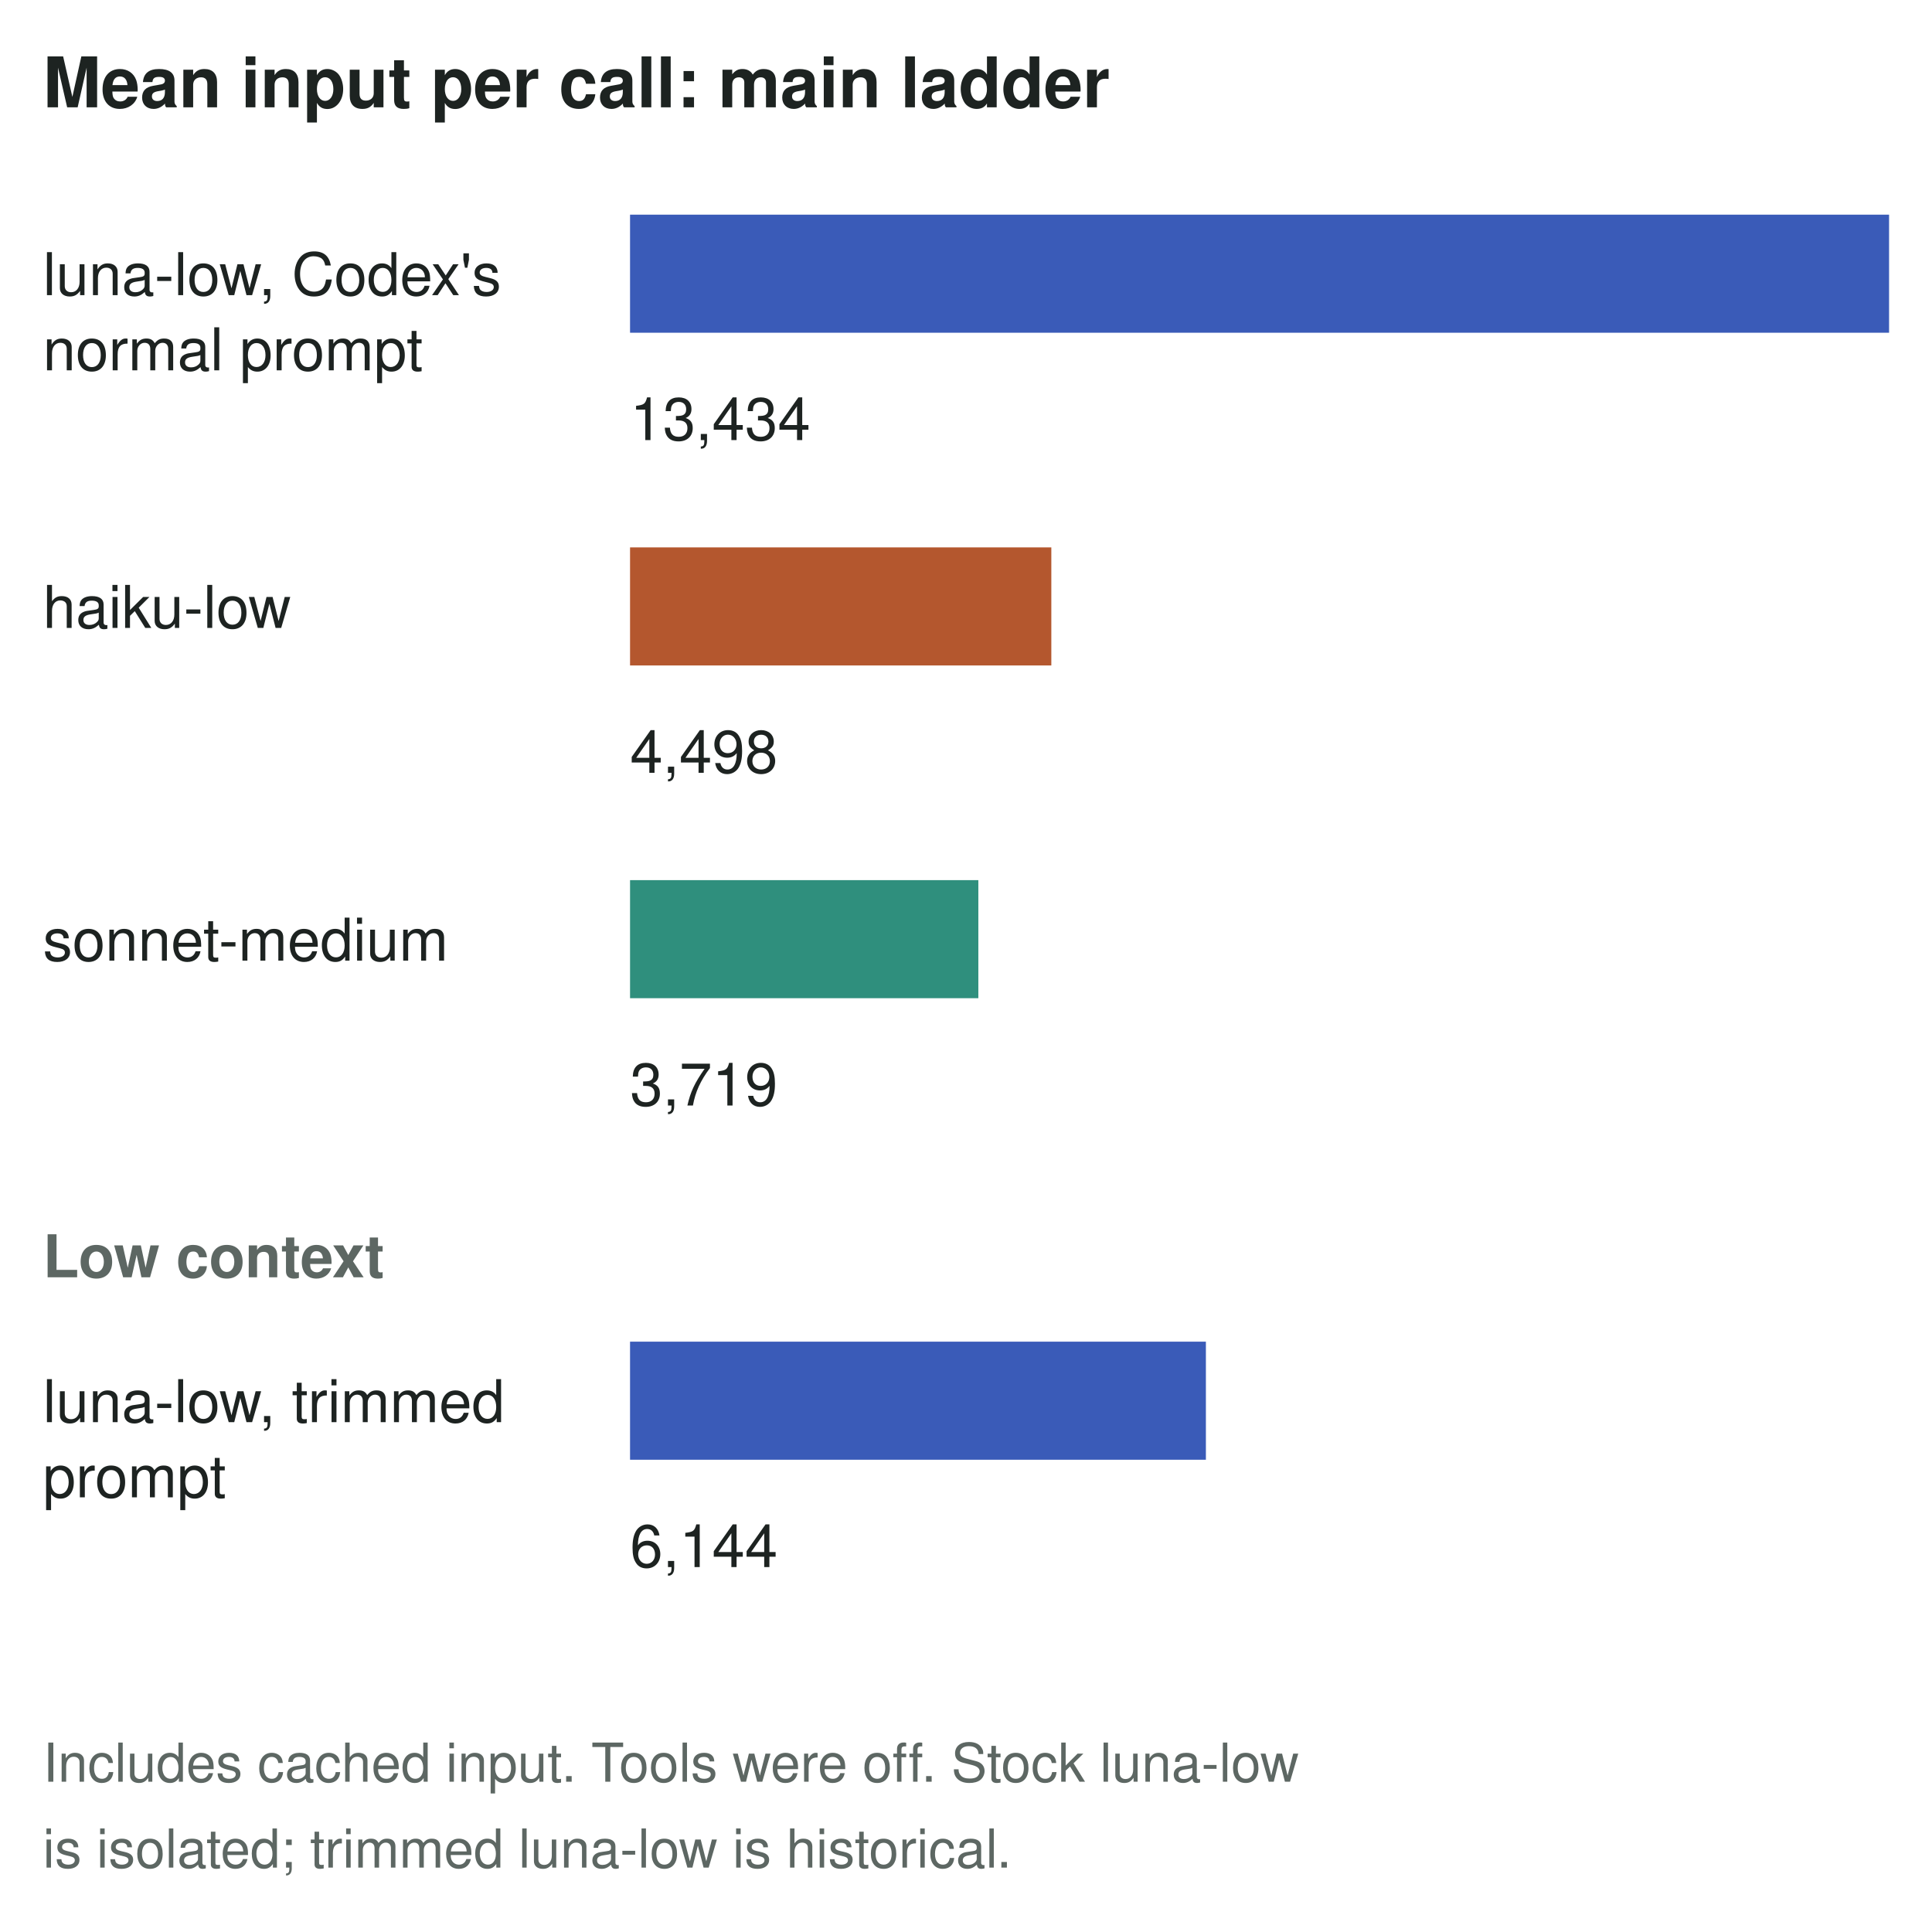
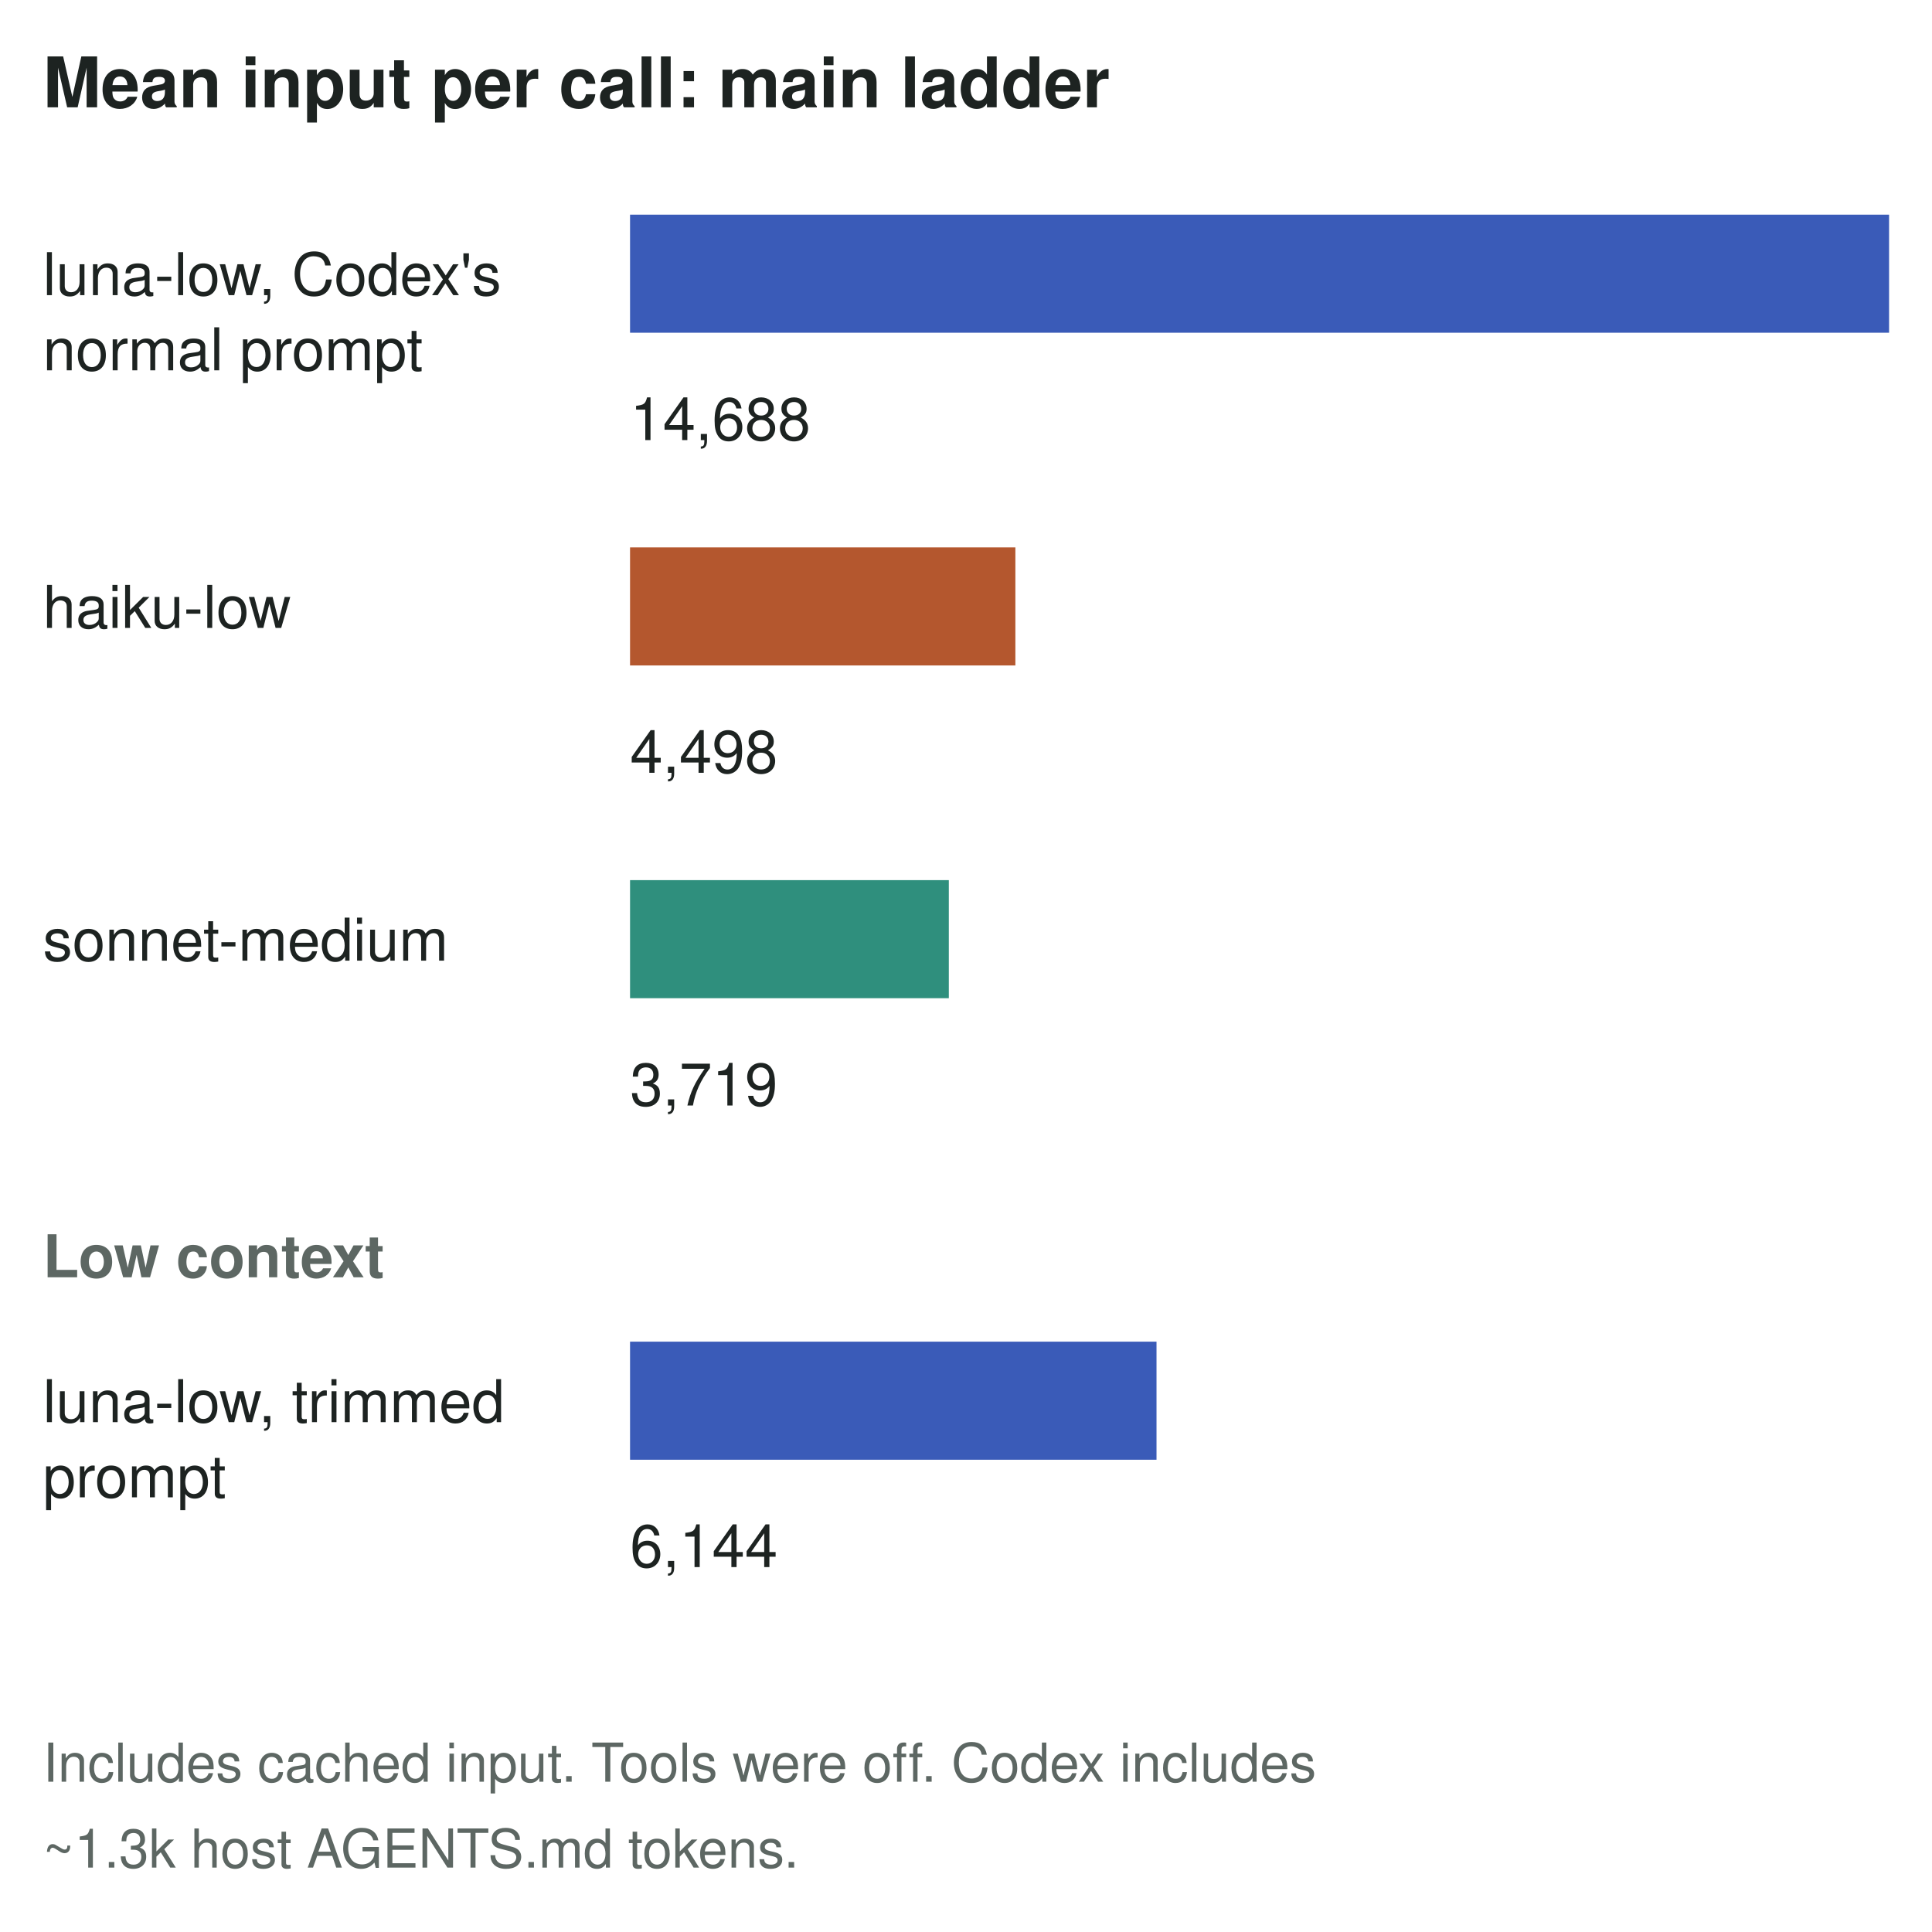
<svg xmlns="http://www.w3.org/2000/svg" viewBox="0 0 360 360" width="360" height="360" font-family="Hanken Grotesk, -apple-system, Segoe UI, Helvetica, Arial, sans-serif" font-size="12">
  <rect width="360" height="360" fill="var(--panel,#ffffff)" />
  <text x="8.0" y="20.0" font-size="13" text-anchor="start" style="fill:var(--fg,#1d2321)" font-weight="600">Mean input per call: main ladder</text>
  <text x="8.0" y="55.0" font-size="11" text-anchor="start" style="fill:var(--fg,#1d2321)" font-weight="normal">luna-low, Codex's</text>
  <text x="8.0" y="69.0" font-size="11" text-anchor="start" style="fill:var(--fg,#1d2321)" font-weight="normal">normal prompt</text>
  <rect x="117.4" y="40" width="234.6" height="22" fill="var(--codex,#3a5bb8)" stroke="var(--codex,#3a5bb8)" stroke-width="0" />
-   <text x="117.4" y="82.0" font-size="11" text-anchor="start" style="fill:var(--fg,#1d2321)" font-weight="normal">13,434</text>
+   <text x="117.4" y="82.0" font-size="11" text-anchor="start" style="fill:var(--fg,#1d2321)" font-weight="normal">14,688</text>
  <text x="8.0" y="117.0" font-size="11" text-anchor="start" style="fill:var(--fg,#1d2321)" font-weight="normal">haiku-low</text>
-   <rect x="117.4" y="102" width="78.5" height="22" fill="var(--claude,#b4572e)" stroke="var(--claude,#b4572e)" stroke-width="0" />
+   <rect x="117.4" y="102" width="71.8" height="22" fill="var(--claude,#b4572e)" stroke="var(--claude,#b4572e)" stroke-width="0" />
  <text x="117.4" y="144.0" font-size="11" text-anchor="start" style="fill:var(--fg,#1d2321)" font-weight="normal">4,498</text>
  <text x="8.0" y="179.0" font-size="11" text-anchor="start" style="fill:var(--fg,#1d2321)" font-weight="normal">sonnet-medium</text>
-   <rect x="117.4" y="164" width="64.9" height="22" fill="var(--sonnet,#2f8f7d)" stroke="var(--sonnet,#2f8f7d)" stroke-width="0" />
+   <rect x="117.4" y="164" width="59.4" height="22" fill="var(--sonnet,#2f8f7d)" stroke="var(--sonnet,#2f8f7d)" stroke-width="0" />
  <text x="117.4" y="206.0" font-size="11" text-anchor="start" style="fill:var(--fg,#1d2321)" font-weight="normal">3,719</text>
  <text x="8.0" y="238.0" font-size="11" text-anchor="start" style="fill:var(--muted,#5d6763)" font-weight="600">Low context</text>
  <text x="8.0" y="265.0" font-size="11" text-anchor="start" style="fill:var(--fg,#1d2321)" font-weight="normal">luna-low, trimmed</text>
  <text x="8.0" y="279.0" font-size="11" text-anchor="start" style="fill:var(--fg,#1d2321)" font-weight="normal">prompt</text>
-   <rect x="117.4" y="250" width="107.3" height="22" fill="var(--codex,#3a5bb8)" stroke="var(--codex,#3a5bb8)" stroke-width="0" />
+   <rect x="117.4" y="250" width="98.1" height="22" fill="var(--codex,#3a5bb8)" stroke="var(--codex,#3a5bb8)" stroke-width="0" />
  <text x="117.4" y="292.0" font-size="11" text-anchor="start" style="fill:var(--fg,#1d2321)" font-weight="normal">6,144</text>
-   <text x="8.0" y="332.0" font-size="10" text-anchor="start" style="fill:var(--muted,#5d6763)" font-weight="normal">Includes cached input. Tools were off. Stock luna-low</text>
-   <text x="8.0" y="348.0" font-size="10" text-anchor="start" style="fill:var(--muted,#5d6763)" font-weight="normal">is isolated; trimmed luna-low is historical.</text>
+   <text x="8.0" y="332.0" font-size="10" text-anchor="start" style="fill:var(--muted,#5d6763)" font-weight="normal">Includes cached input. Tools were off. Codex includes</text>
+   <text x="8.0" y="348.0" font-size="10" text-anchor="start" style="fill:var(--muted,#5d6763)" font-weight="normal">~1.3k host AGENTS.md tokens.</text>
</svg>
